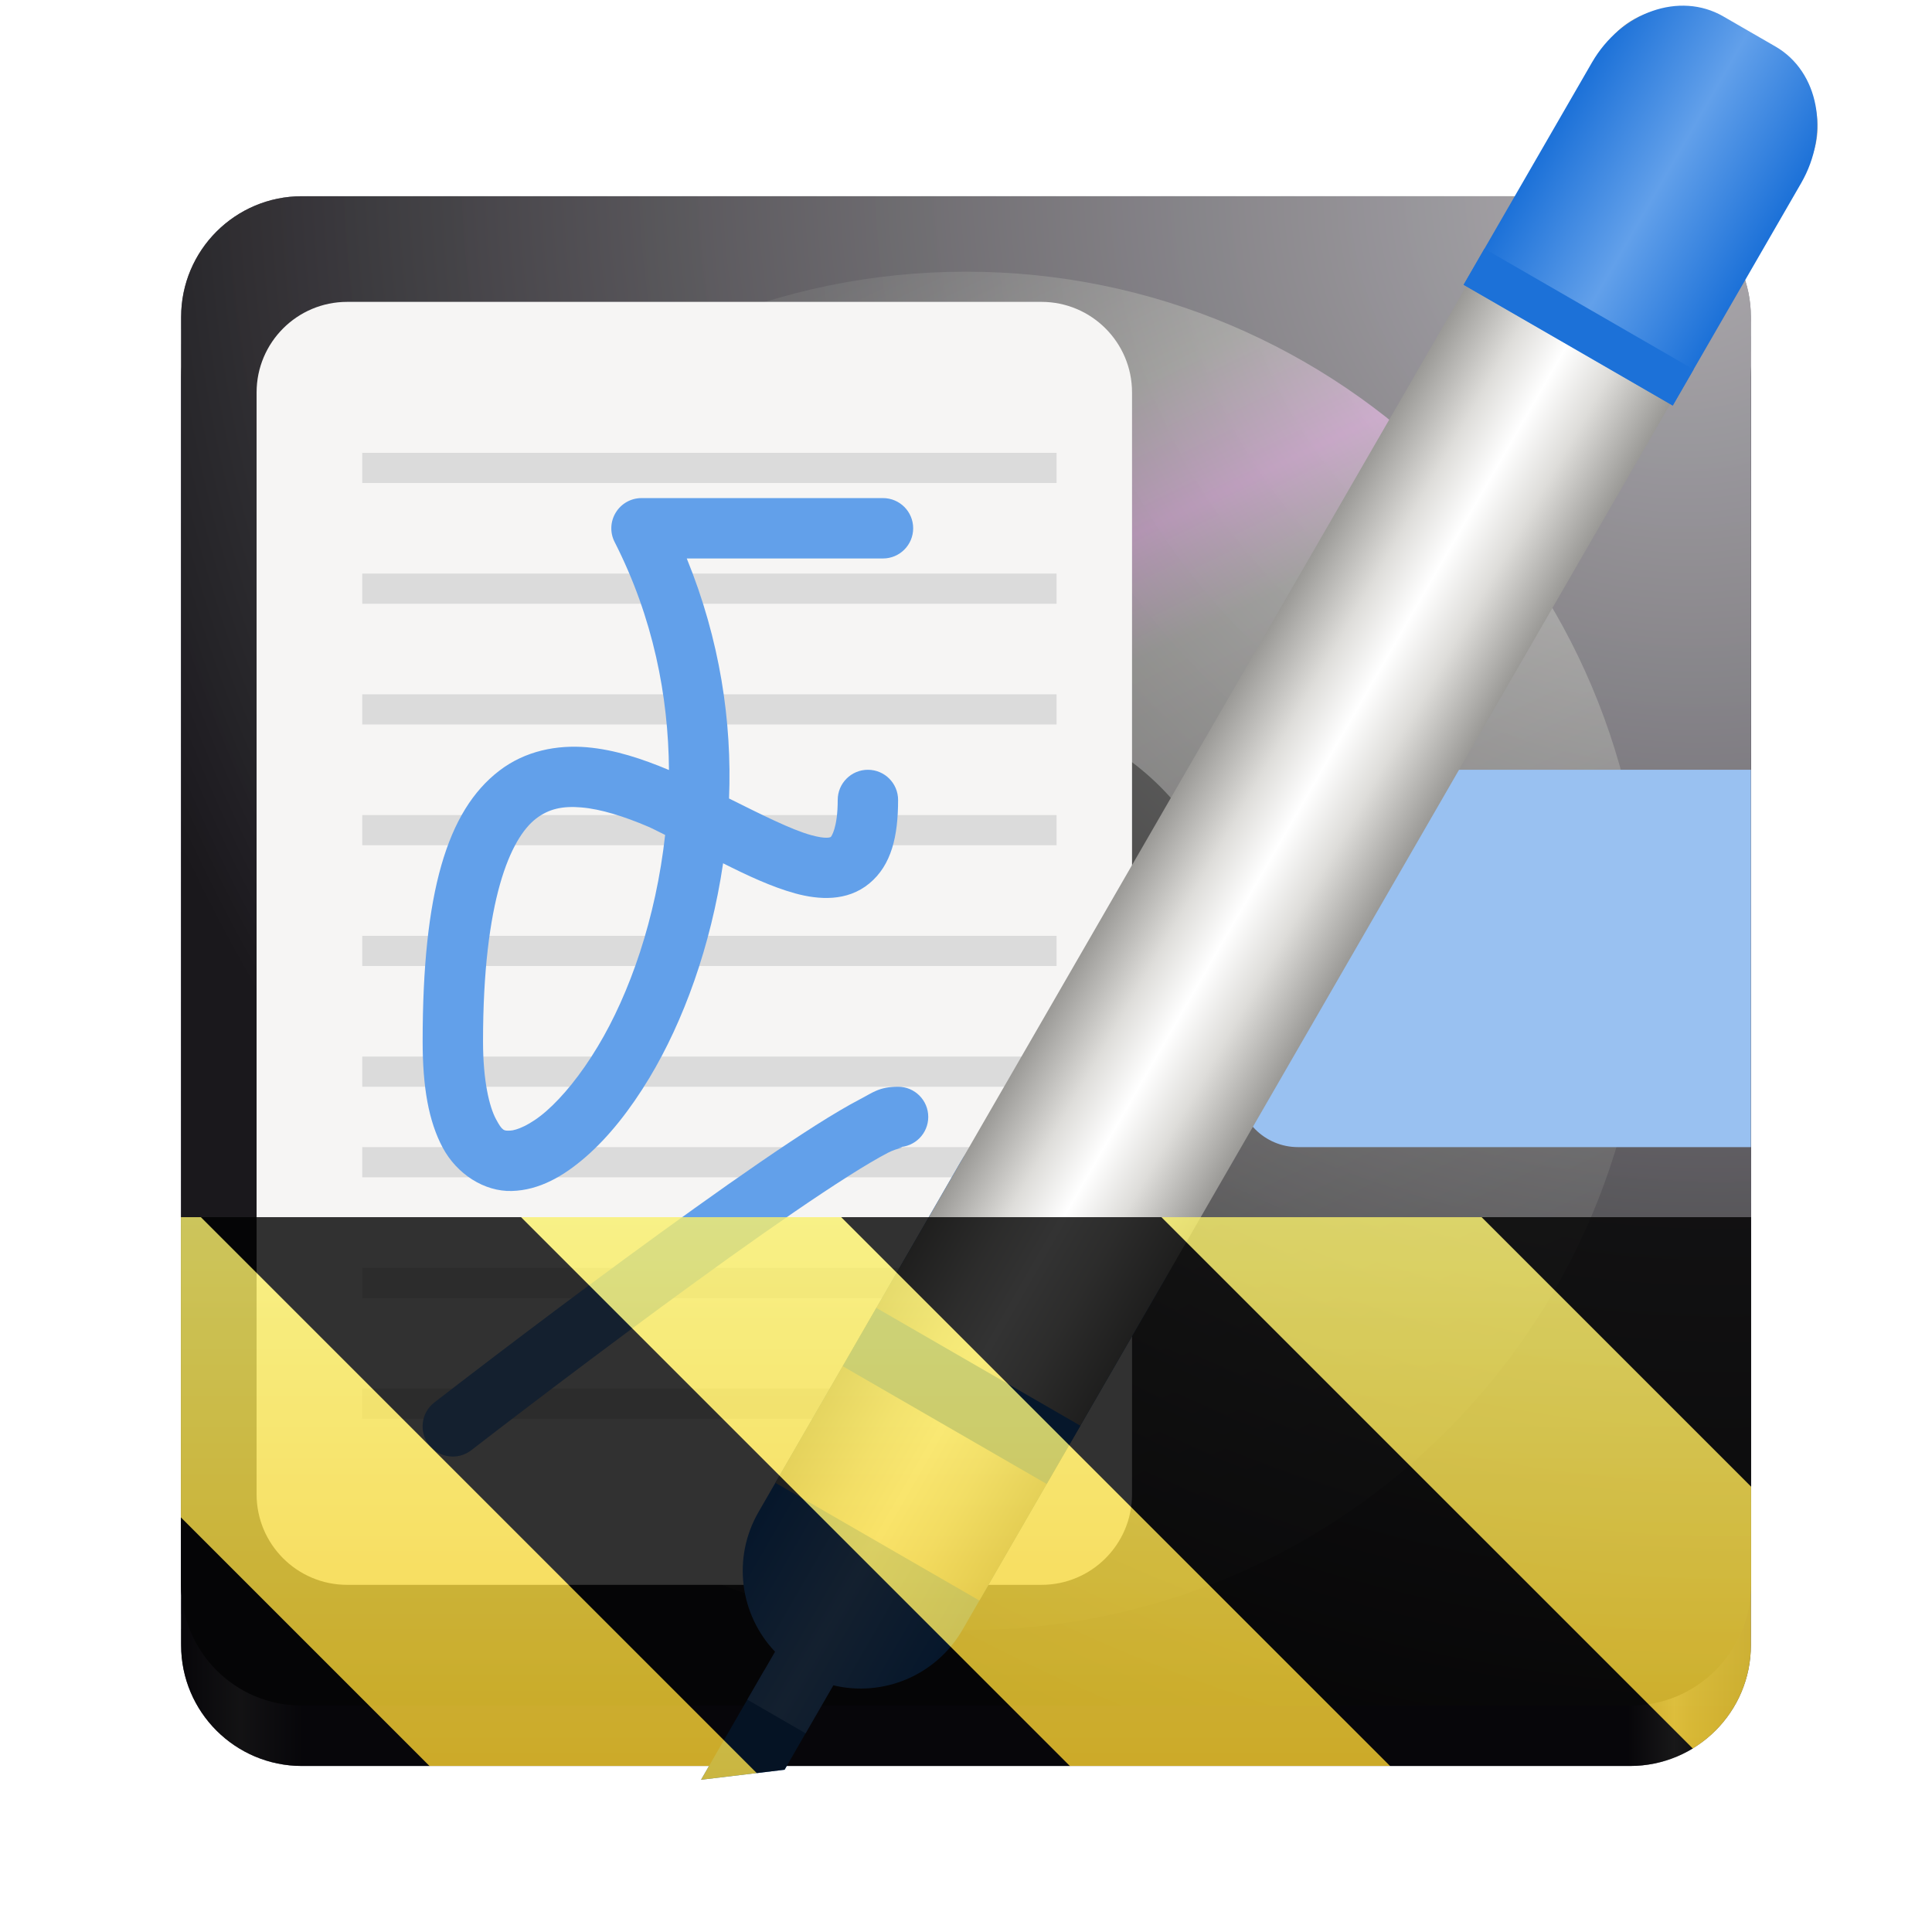
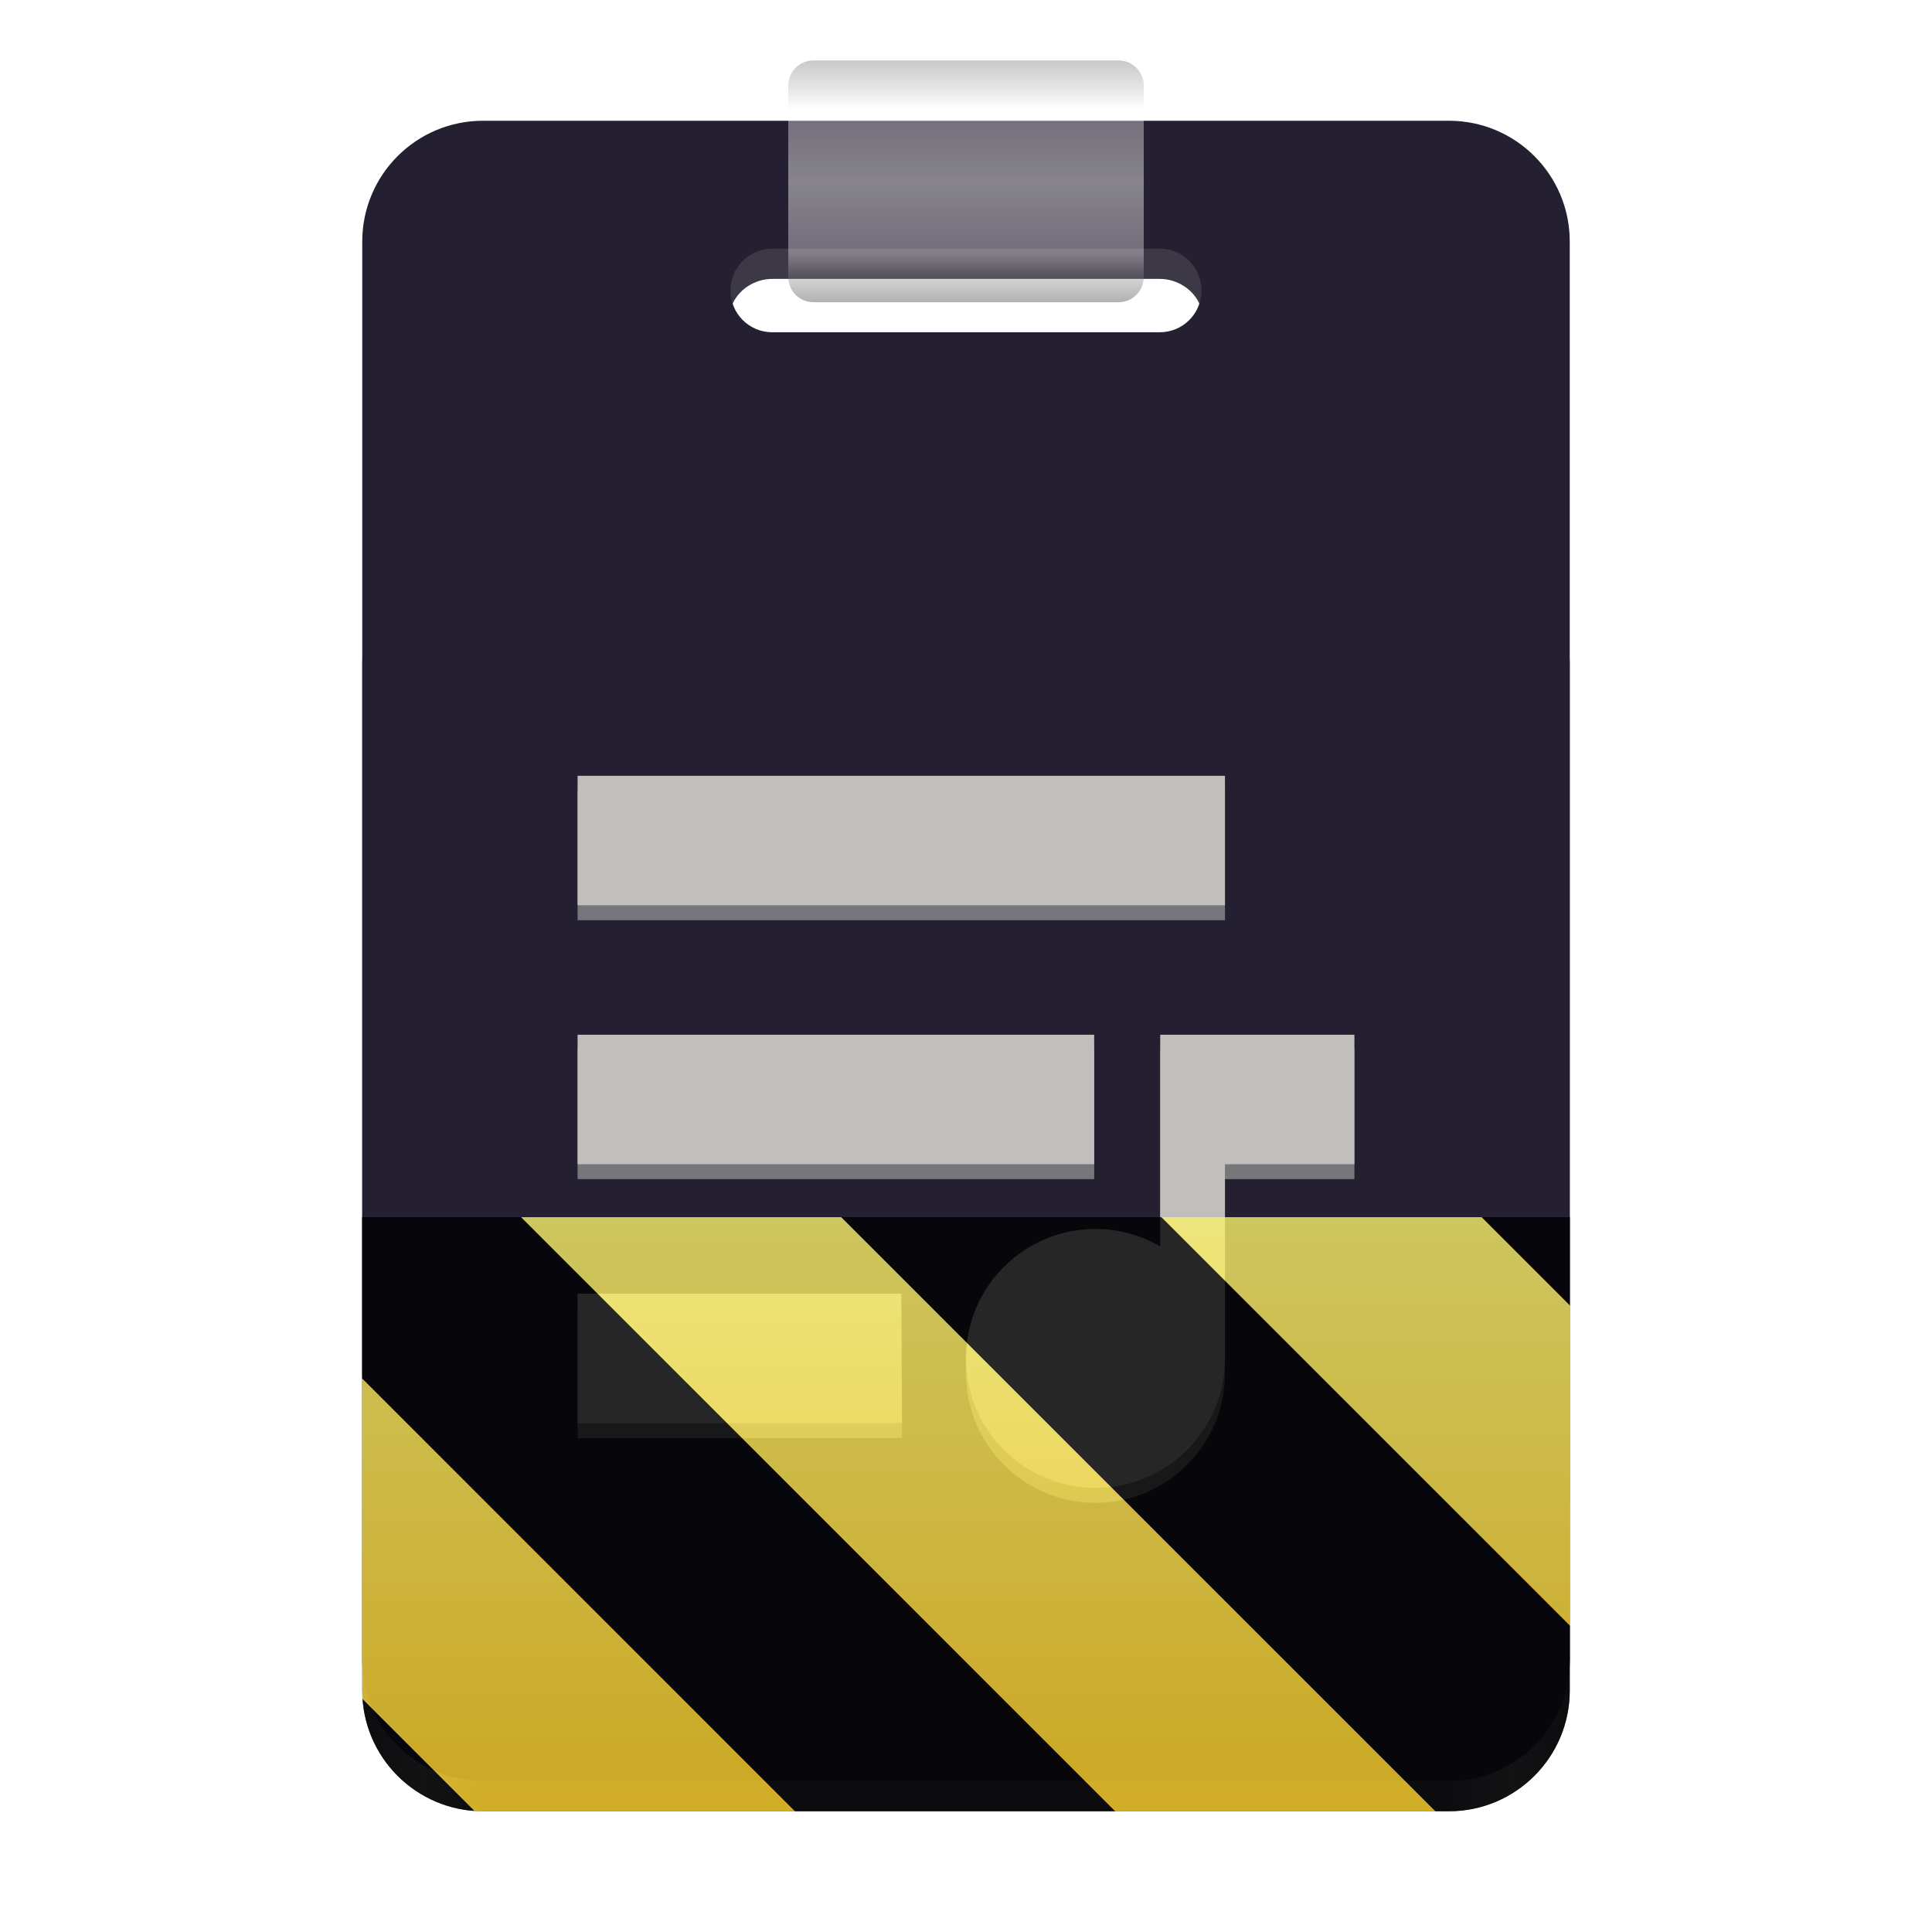
- <svg xmlns="http://www.w3.org/2000/svg" xmlns:xlink="http://www.w3.org/1999/xlink" height="128px" viewBox="0 0 128 128" width="128px">
-   <defs>
-     <filter id="a" height="100%" width="100%" x="0%" y="0%">
-       <feColorMatrix in="SourceGraphic" type="matrix" values="0 0 0 0 1 0 0 0 0 1 0 0 0 0 1 0 0 0 1 0" />
-     </filter>
-     <mask id="b">
-       <g filter="url(#a)">
-         <rect fill-opacity="0.1" height="128" width="128" />
+ <svg xmlns="http://www.w3.org/2000/svg" height="128px" viewBox="0 0 128 128" width="128px">
+   <linearGradient id="a" gradientTransform="matrix(0.192351 0 0 0.25 22.00525 57.00005)" gradientUnits="userSpaceOnUse" x1="10.276" x2="426.276" y1="260" y2="260">
+     <stop offset="0" stop-color="#3d3846" />
+     <stop offset="0.05" stop-color="#5e5c64" />
+     <stop offset="0.1" stop-color="#3d3846" />
+     <stop offset="0.9" stop-color="#3d3846" />
+     <stop offset="0.95" stop-color="#5e5c64" />
+     <stop offset="1" stop-color="#3d3846" />
+   </linearGradient>
+   <linearGradient id="b" gradientUnits="userSpaceOnUse" x1="64" x2="64" y1="4.003" y2="20.022">
+     <stop offset="0" stop-color="#4d4d4d" stop-opacity="0.302" />
+     <stop offset="0.2" stop-color="#ffffff" stop-opacity="0.349" />
+     <stop offset="0.5" stop-color="#ffffff" stop-opacity="0.451" />
+     <stop offset="0.8" stop-color="#ffffff" stop-opacity="0.353" />
+     <stop offset="1" stop-opacity="0.302" />
+   </linearGradient>
+   <clipPath id="c">
+     <rect height="128" width="128" />
+   </clipPath>
+   <clipPath id="d">
+     <rect height="128" width="128" />
+   </clipPath>
+   <filter id="e" height="100%" width="100%" x="0%" y="0%">
+     <feColorMatrix in="SourceGraphic" type="matrix" values="0 0 0 0 1 0 0 0 0 1 0 0 0 0 1 0 0 0 1 0" />
+   </filter>
+   <mask id="f">
+     <g clip-path="url(#d)" filter="url(#e)">
+       <g clip-path="url(#c)">
+         <path d="m 50.164 15.477 c -1.531 0 -2.766 1.234 -2.766 2.766 c 0 0.355 0.969 1.691 1.09 2 c 0.398 -1.031 1.496 -1.766 2.676 -1.766 h 25.672 c 1.18 0 2.277 0.734 2.68 1.766 c 0.121 -0.309 1.086 -1.645 1.086 -2 c 0 -1.531 -1.234 -2.766 -2.766 -2.766 z m 0 0" fill="#3d3846" />
+         <path d="m 32 36 h 64 c 4.418 0 8 3.582 8 8 v 68 c 0 4.418 -3.582 8 -8 8 h -64 c -4.418 0 -8 -3.582 -8 -8 v -68 c 0 -4.418 3.582 -8 8 -8 z m 0 0" fill="url(#a)" />
+         <path d="m 32 8 c -4.418 0 -8 3.582 -8 8 v 94 c 0 4.418 3.582 8 8 8 h 64 c 4.418 0 8 -3.582 8 -8 v -94 c 0 -4.418 -3.582 -8 -8 -8 z m 19.164 8.477 h 25.672 c 1.531 0 2.766 1.234 2.766 2.766 c 0 1.535 -1.234 2.77 -2.766 2.77 h -25.672 c -1.531 0 -2.766 -1.234 -2.766 -2.77 c 0 -1.531 1.234 -2.766 2.766 -2.766 z m 0 0" fill="#241f31" />
+         <path d="m 38.266 52.387 v 8.578 h 42.891 v -8.578 z m 0 17.156 v 8.578 h 34.227 v -8.578 z m 0 17.156 v 8.578 h 21.496 l -0.051 -8.578 z m 0 0" fill="#77767b" />
+         <path d="m 76.867 69.543 v 14.023 c -1.309 -0.754 -2.781 -1.156 -4.289 -1.156 c -4.742 0 -8.578 3.836 -8.578 8.578 c 0 4.742 3.836 8.578 8.578 8.578 s 8.578 -3.836 8.578 -8.578 v -12.867 h 8.578 v -8.578 z m 0 0" fill="#77767b" />
+         <path d="m 38.266 51.398 v 8.578 h 42.891 v -8.578 z m 0 17.156 v 8.578 h 34.227 v -8.578 z m 0 17.156 v 8.578 h 21.496 l -0.051 -8.578 z m 0 0" fill="#c0bfbc" />
+         <path d="m 76.867 68.555 v 14.023 c -1.309 -0.754 -2.781 -1.156 -4.289 -1.156 c -4.742 0 -8.578 3.836 -8.578 8.578 c 0 4.738 3.836 8.578 8.578 8.578 s 8.578 -3.84 8.578 -8.578 v -12.867 h 8.578 v -8.578 z m 0 0" fill="#c0bfbc" />
+         <path d="m 53.895 4.004 h 20.211 c 0.922 0 1.672 0.746 1.672 1.672 v 12.676 c 0 0.922 -0.75 1.672 -1.672 1.672 h -20.211 c -0.922 0 -1.672 -0.75 -1.672 -1.672 v -12.676 c 0 -0.926 0.75 -1.672 1.672 -1.672 z m 0 0" fill="url(#b)" />
      </g>
-     </mask>
-     <linearGradient id="c" gradientUnits="userSpaceOnUse" x1="12" x2="116" y1="117" y2="117">
-       <stop offset="0" stop-color="#241f31" />
-       <stop offset="0.038" stop-color="#5e5c64" />
-       <stop offset="0.077" stop-color="#241f31" />
-       <stop offset="0.922" stop-color="#241f31" />
-       <stop offset="0.951" stop-color="#77767b" />
-       <stop offset="0.961" stop-color="#5e5c64" />
-       <stop offset="1" stop-color="#241f31" />
-     </linearGradient>
-     <linearGradient id="d" gradientUnits="userSpaceOnUse" x1="27.5" x2="64" y1="32.5" y2="108">
-       <stop offset="0" stop-color="#5e5c64" />
-       <stop offset="0.171" stop-color="#949390" />
-       <stop offset="0.279" stop-color="#dc8add" />
-       <stop offset="0.368" stop-color="#949390" />
-       <stop offset="1" stop-color="#5e5c64" />
-     </linearGradient>
-     <radialGradient id="e" cx="0" cy="0" gradientTransform="matrix(-83.99957 69.00048 -71.76035 -87.35937 111.5 13)" gradientUnits="userSpaceOnUse" r="1">
-       <stop offset="0" stop-color="#f6f5f4" stop-opacity="0.6" />
-       <stop offset="1" stop-color="#0b0b0b" stop-opacity="0.71" />
-     </radialGradient>
-     <linearGradient id="f" gradientUnits="userSpaceOnUse">
-       <stop offset="0" stop-color="#1c71d8" />
-       <stop offset="0.498" stop-color="#62a0ea" />
-       <stop offset="1" stop-color="#1c71d8" />
-     </linearGradient>
-     <linearGradient id="g" gradientTransform="matrix(0.965271 0.557299 -0.557299 0.965271 113.297 -209.6473)" x1="90" x2="104" xlink:href="#f" y1="257" y2="257" />
-     <linearGradient id="h" gradientTransform="matrix(0.965271 0.557299 -0.557299 0.965271 113.8543 -210.6126)" gradientUnits="userSpaceOnUse" x1="90" x2="104" y1="220.5" y2="220.5">
-       <stop offset="0" stop-color="#9a9996" />
-       <stop offset="0.286" stop-color="#deddda" />
-       <stop offset="0.496" stop-color="#ffffff" />
-       <stop offset="0.714" stop-color="#deddda" />
-       <stop offset="1" stop-color="#9a9996" />
-     </linearGradient>
-     <linearGradient id="i" gradientTransform="matrix(0.866025 0.5 -0.5 0.866025 65.25995 -214.2127)" x1="144" x2="160" xlink:href="#f" y1="174" y2="174" />
-     <mask id="j">
-       <g filter="url(#a)">
-         <rect fill-opacity="0.1" height="128" width="128" />
-       </g>
-     </mask>
-     <clipPath id="k">
-       <rect height="152" width="192" />
-     </clipPath>
-     <g id="l" clip-path="url(#k)">
-       <path d="m 115.582 28.496 h -87.164 c -4.375 0 -7.922 3.547 -7.922 7.922 v 87.164 c 0 4.375 3.547 7.922 7.922 7.922 h 87.164 c 4.375 0 7.922 -3.547 7.922 -7.922 v -87.164 c 0 -4.375 -3.547 -7.922 -7.922 -7.922 z m 0 0" stroke="#000000" stroke-dasharray="0.99 0.99" stroke-width="0.99" transform="matrix(1 0 0 1 0 1)" />
    </g>
-     <clipPath id="m">
-       <rect height="128" width="128" />
-     </clipPath>
-     <clipPath id="n">
-       <rect height="128" width="128" />
-     </clipPath>
-     <mask id="o">
-       <g clip-path="url(#n)" filter="url(#a)">
-         <g clip-path="url(#m)">
-           <use mask="url(#j)" transform="matrix(1 0 0 1 -8 -16)" xlink:href="#l" />
-           <path d="m 108 17 h -88 c -4.418 0 -8 3.582 -8 8 v 84 c 0 4.418 3.582 8 8 8 h 88 c 4.418 0 8 -3.582 8 -8 v -84 c 0 -4.418 -3.582 -8 -8 -8 z m 0 0" fill="url(#c)" />
-           <path d="m 108 13 h -88 c -4.418 0 -8 3.582 -8 8 v 84 c 0 4.418 3.582 8 8 8 h 88 c 4.418 0 8 -3.582 8 -8 v -84 c 0 -4.418 -3.582 -8 -8 -8 z m 0 0" fill="#3d3846" />
-           <path d="m 19 63 c 0 -24.852 20.148 -45 45 -45 s 45 20.148 45 45 s -20.148 45 -45 45 s -45 -20.148 -45 -45 z m 0 0" fill="url(#d)" />
-           <path d="m 64.5 47 c 9.664 0 17.5 7.836 17.5 17.5 s -7.836 17.5 -17.5 17.5 s -17.5 -7.836 -17.5 -17.5 s 7.836 -17.5 17.5 -17.5 z m 0 0" />
-           <path d="m 108 13 h -88 c -4.418 0 -8 3.582 -8 8 v 84 c 0 4.418 3.582 8 8 8 h 88 c 4.418 0 8 -3.582 8 -8 v -84 c 0 -4.418 -3.582 -8 -8 -8 z m 0 0" fill="url(#e)" />
-           <path d="m 23 20 h 46 c 3.312 0 6 2.688 6 6 v 73 c 0 3.312 -2.688 6 -6 6 h -46 c -3.312 0 -6 -2.688 -6 -6 v -73 c 0 -3.312 2.688 -6 6 -6 z m 0 0" fill="#f6f5f4" />
-           <path d="m 24 203 h 46" fill="none" stroke="#dbdbdb" stroke-width="2" transform="matrix(1 0 0 1 0 -172)" />
-           <path d="m 24 211 h 46" fill="none" stroke="#dbdbdb" stroke-width="2" transform="matrix(1 0 0 1 0 -172)" />
-           <path d="m 24 219 h 46" fill="none" stroke="#dbdbdb" stroke-width="2" transform="matrix(1 0 0 1 0 -172)" />
-           <path d="m 24 227 h 46" fill="none" stroke="#dbdbdb" stroke-width="2" transform="matrix(1 0 0 1 0 -172)" />
-           <path d="m 24 235 h 46" fill="none" stroke="#dbdbdb" stroke-width="2" transform="matrix(1 0 0 1 0 -172)" />
-           <path d="m 24 243 h 46" fill="none" stroke="#dbdbdb" stroke-width="2" transform="matrix(1 0 0 1 0 -172)" />
-           <path d="m 24 249 h 46" fill="none" stroke="#dbdbdb" stroke-width="2" transform="matrix(1 0 0 1 0 -172)" />
-           <path d="m 24 257 h 46" fill="none" stroke="#dbdbdb" stroke-width="2" transform="matrix(1 0 0 1 0 -172)" />
-           <path d="m 24 265 h 46" fill="none" stroke="#dbdbdb" stroke-width="2" transform="matrix(1 0 0 1 0 -172)" />
-           <path d="m 24 265 h 46" fill="none" stroke="#dbdbdb" stroke-width="2" transform="matrix(1 0 0 1 0 -172)" />
-           <path d="m 82 55 c 0 -2.211 1.789 -4 4 -4 h 30 v 25 h -30 c -2.211 0 -4 -1.789 -4 -4 z m 0 0" fill="#99c1f1" />
-           <path d="m 42.5 33 c -0.695 0 -1.34 0.363 -1.703 0.957 c -0.363 0.59 -0.395 1.332 -0.078 1.949 c 2.566 5.039 3.562 10.219 3.602 15.109 c -1.754 -0.734 -3.57 -1.348 -5.449 -1.508 c -1.957 -0.164 -4.059 0.223 -5.793 1.555 c -3.465 2.656 -5.078 8.074 -5.078 17.938 c 0 3.004 0.391 5.277 1.328 7.031 c 0.934 1.75 2.754 2.926 4.578 2.875 c 1.828 -0.051 3.43 -0.977 4.926 -2.281 c 1.496 -1.309 2.906 -3.078 4.195 -5.219 c 2.246 -3.738 4.062 -8.691 4.879 -14.211 c 1.613 0.812 3.215 1.562 4.766 1.992 c 1.566 0.43 3.449 0.562 4.922 -0.656 s 1.906 -3.137 1.906 -5.531 c 0 -1.105 -0.895 -2 -2 -2 s -2 0.895 -2 2 c 0 1.855 -0.426 2.422 -0.457 2.449 c -0.031 0.023 -0.297 0.16 -1.309 -0.121 c -1.293 -0.355 -3.277 -1.352 -5.434 -2.426 c 0.203 -5.094 -0.602 -10.504 -2.801 -15.902 h 13 c 1.105 0 2 -0.895 2 -2 s -0.895 -2 -2 -2 z m -3.969 20.496 c 1.27 0.105 2.816 0.59 4.434 1.281 c 0.363 0.156 0.734 0.367 1.102 0.539 c -0.613 5.527 -2.336 10.488 -4.469 14.027 c -1.117 1.859 -2.324 3.324 -3.398 4.266 c -1.078 0.945 -2.004 1.285 -2.402 1.297 c -0.402 0.012 -0.508 0.047 -0.941 -0.766 c -0.434 -0.809 -0.855 -2.52 -0.855 -5.141 c 0 -9.387 1.824 -13.469 3.516 -14.766 c 0.844 -0.645 1.75 -0.848 3.016 -0.738 z m 0 0" fill="#62a0ea" />
-           <path d="m 59.5 72 c -1.25 0 -1.68 0.391 -2.516 0.824 c -0.836 0.434 -1.812 1.016 -2.938 1.727 c -2.242 1.426 -5.047 3.363 -8.047 5.512 c -6.008 4.293 -12.789 9.426 -17.223 12.855 c -0.875 0.676 -1.035 1.934 -0.359 2.809 c 0.676 0.871 1.934 1.031 2.805 0.355 c 4.402 -3.402 11.168 -8.52 17.105 -12.77 c 2.965 -2.121 5.73 -4.027 7.863 -5.379 c 1.066 -0.68 1.977 -1.215 2.637 -1.559 c 0.656 -0.34 1.32 -0.375 0.672 -0.375 c 1.105 0 2 -0.895 2 -2 s -0.895 -2 -2 -2 z m 0 0" fill="#62a0ea" />
-           <path d="m 50.625 110.676 l 5.254 -0.184 l -3.898 6.758 l -5.535 0.664 z m 0 0" fill="#1a5fb4" />
-           <path d="m 74.289 74.145 c -3.742 -2.16 -8.496 -0.887 -10.656 2.855 l -13.375 23.168 c -1.773 3.07 -1.23 6.82 1.09 9.262 l -1.836 3.176 l 3.859 2.23 l 1.836 -3.18 c 3.273 0.789 6.793 -0.617 8.566 -3.688 l 13.375 -23.164 c 2.16 -3.746 0.887 -8.5 -2.859 -10.66 z m 0 0" fill="url(#g)" />
-           <path d="m 113.77 1.309 c -2.676 -1.543 -6.07 -0.633 -7.613 2.039 l -2.785 4.828 l -48.656 84.27 l -3.344 5.793 l 13.516 7.801 l 3.344 -5.793 l 48.652 -84.27 l 2.789 -4.828 c 1.543 -2.672 0.633 -6.066 -2.043 -7.609 z m 0 0" fill="url(#h)" />
-           <path d="m 58.059 86.652 l 13.516 7.805 l -2.23 3.859 l -13.512 -7.801 z m 0 0" fill="#1c71d8" />
-           <path d="m 114.164 1.082 c -2.879 -1.66 -6.758 -0.293 -8.695 3.062 l -1.5 2.598 l -7 12.125 l 5.195 3 l 3.465 2 l 5.195 3 l 7 -12.125 l 1.5 -2.598 c 1.938 -3.355 1.184 -7.398 -1.695 -9.062 z m 0 0" fill="url(#i)" />
-           <path d="m 98.348 16.477 l 13.855 8 l -1.379 2.391 l -13.855 -8 z m 0 0" fill="#1c71d8" />
-         </g>
-       </g>
-     </mask>
-     <mask id="p">
-       <g filter="url(#a)">
-         <rect fill-opacity="0.8" height="128" width="128" />
-       </g>
-     </mask>
-     <linearGradient id="q" gradientTransform="matrix(0 0.37 -0.98462 0 295.385 -30.36)" gradientUnits="userSpaceOnUse" x1="300" x2="428" y1="235" y2="235">
-       <stop offset="0" stop-color="#f9f06b" />
-       <stop offset="1" stop-color="#f5c211" />
-     </linearGradient>
-     <clipPath id="r">
-       <rect height="128" width="128" />
-     </clipPath>
-     <clipPath id="s">
-       <rect height="128" width="128" />
-     </clipPath>
-   </defs>
-   <use mask="url(#b)" transform="matrix(1 0 0 1 -8 -16)" xlink:href="#l" />
-   <path d="m 108 17 h -88 c -4.418 0 -8 3.582 -8 8 v 84 c 0 4.418 3.582 8 8 8 h 88 c 4.418 0 8 -3.582 8 -8 v -84 c 0 -4.418 -3.582 -8 -8 -8 z m 0 0" fill="url(#c)" />
-   <path d="m 108 13 h -88 c -4.418 0 -8 3.582 -8 8 v 84 c 0 4.418 3.582 8 8 8 h 88 c 4.418 0 8 -3.582 8 -8 v -84 c 0 -4.418 -3.582 -8 -8 -8 z m 0 0" fill="#3d3846" />
-   <path d="m 19 63 c 0 -24.852 20.148 -45 45 -45 s 45 20.148 45 45 s -20.148 45 -45 45 s -45 -20.148 -45 -45 z m 0 0" fill="url(#d)" />
-   <path d="m 64.5 47 c 9.664 0 17.5 7.836 17.5 17.5 s -7.836 17.5 -17.5 17.5 s -17.5 -7.836 -17.5 -17.5 s 7.836 -17.5 17.5 -17.5 z m 0 0" />
-   <path d="m 108 13 h -88 c -4.418 0 -8 3.582 -8 8 v 84 c 0 4.418 3.582 8 8 8 h 88 c 4.418 0 8 -3.582 8 -8 v -84 c 0 -4.418 -3.582 -8 -8 -8 z m 0 0" fill="url(#e)" />
-   <path d="m 23 20 h 46 c 3.312 0 6 2.688 6 6 v 73 c 0 3.312 -2.688 6 -6 6 h -46 c -3.312 0 -6 -2.688 -6 -6 v -73 c 0 -3.312 2.688 -6 6 -6 z m 0 0" fill="#f6f5f4" />
-   <g fill="none" stroke="#dbdbdb" stroke-width="2">
-     <path d="m 24 31 h 46" />
-     <path d="m 24 39 h 46" />
-     <path d="m 24 47 h 46" />
-     <path d="m 24 55 h 46" />
-     <path d="m 24 63 h 46" />
-     <path d="m 24 71 h 46" />
-     <path d="m 24 77 h 46" />
-     <path d="m 24 85 h 46" />
-     <path d="m 24 93 h 46" />
-     <path d="m 24 93 h 46" />
-   </g>
-   <path d="m 82 55 c 0 -2.211 1.789 -4 4 -4 h 30 v 25 h -30 c -2.211 0 -4 -1.789 -4 -4 z m 0 0" fill="#99c1f1" />
-   <path d="m 42.5 33 c -0.695 0 -1.34 0.363 -1.703 0.957 c -0.363 0.59 -0.395 1.332 -0.078 1.949 c 2.566 5.039 3.562 10.219 3.602 15.109 c -1.754 -0.734 -3.57 -1.348 -5.449 -1.508 c -1.957 -0.164 -4.059 0.223 -5.793 1.555 c -3.465 2.656 -5.078 8.074 -5.078 17.938 c 0 3.004 0.391 5.277 1.328 7.031 c 0.934 1.75 2.754 2.926 4.578 2.875 c 1.828 -0.051 3.43 -0.977 4.926 -2.281 c 1.496 -1.309 2.906 -3.078 4.195 -5.219 c 2.246 -3.738 4.062 -8.691 4.879 -14.211 c 1.613 0.812 3.215 1.562 4.766 1.992 c 1.566 0.43 3.449 0.562 4.922 -0.656 s 1.906 -3.137 1.906 -5.531 c 0 -1.105 -0.895 -2 -2 -2 s -2 0.895 -2 2 c 0 1.855 -0.426 2.422 -0.457 2.449 c -0.031 0.023 -0.297 0.16 -1.309 -0.121 c -1.293 -0.355 -3.277 -1.352 -5.434 -2.426 c 0.203 -5.094 -0.602 -10.504 -2.801 -15.902 h 13 c 1.105 0 2 -0.895 2 -2 s -0.895 -2 -2 -2 z m -3.969 20.496 c 1.27 0.105 2.816 0.59 4.434 1.281 c 0.363 0.156 0.734 0.367 1.102 0.539 c -0.613 5.527 -2.336 10.488 -4.469 14.027 c -1.117 1.859 -2.324 3.324 -3.398 4.266 c -1.078 0.945 -2.004 1.285 -2.402 1.297 c -0.402 0.012 -0.508 0.047 -0.941 -0.766 c -0.434 -0.809 -0.855 -2.52 -0.855 -5.141 c 0 -9.387 1.824 -13.469 3.516 -14.766 c 0.844 -0.645 1.75 -0.848 3.016 -0.738 z m 0 0" fill="#62a0ea" />
-   <path d="m 59.5 72 c -1.25 0 -1.68 0.391 -2.516 0.824 c -0.836 0.434 -1.812 1.016 -2.938 1.727 c -2.242 1.426 -5.047 3.363 -8.047 5.512 c -6.008 4.293 -12.789 9.426 -17.223 12.855 c -0.875 0.676 -1.035 1.934 -0.359 2.809 c 0.676 0.871 1.934 1.031 2.805 0.355 c 4.402 -3.402 11.168 -8.52 17.105 -12.77 c 2.965 -2.121 5.73 -4.027 7.863 -5.379 c 1.066 -0.68 1.977 -1.215 2.637 -1.559 c 0.656 -0.34 1.32 -0.375 0.672 -0.375 c 1.105 0 2 -0.895 2 -2 s -0.895 -2 -2 -2 z m 0 0" fill="#62a0ea" />
-   <path d="m 50.625 110.676 l 5.254 -0.184 l -3.898 6.758 l -5.535 0.664 z m 0 0" fill="#1a5fb4" />
-   <path d="m 74.289 74.145 c -3.742 -2.16 -8.496 -0.887 -10.656 2.855 l -13.375 23.168 c -1.773 3.07 -1.23 6.82 1.09 9.262 l -1.836 3.176 l 3.859 2.23 l 1.836 -3.18 c 3.273 0.789 6.793 -0.617 8.566 -3.688 l 13.375 -23.164 c 2.16 -3.746 0.887 -8.5 -2.859 -10.66 z m 0 0" fill="url(#g)" />
-   <path d="m 113.77 1.309 c -2.676 -1.543 -6.07 -0.633 -7.613 2.039 l -2.785 4.828 l -48.656 84.27 l -3.344 5.793 l 13.516 7.801 l 3.344 -5.793 l 48.652 -84.27 l 2.789 -4.828 c 1.543 -2.672 0.633 -6.066 -2.043 -7.609 z m 0 0" fill="url(#h)" />
-   <path d="m 58.059 86.652 l 13.516 7.805 l -2.23 3.859 l -13.512 -7.801 z m 0 0" fill="#1c71d8" />
-   <path d="m 114.164 1.082 c -2.879 -1.66 -6.758 -0.293 -8.695 3.062 l -1.5 2.598 l -7 12.125 l 5.195 3 l 3.465 2 l 5.195 3 l 7 -12.125 l 1.5 -2.598 c 1.938 -3.355 1.184 -7.398 -1.695 -9.062 z m 0 0" fill="url(#i)" />
-   <path d="m 98.348 16.477 l 13.855 8 l -1.379 2.391 l -13.855 -8 z m 0 0" fill="#1c71d8" />
-   <g clip-path="url(#s)" mask="url(#o)">
-     <g clip-path="url(#r)" mask="url(#p)">
-       <path d="m 128 80.641 v 47.359 h -128 v -47.359 z m 0 0" fill="url(#q)" />
+   </mask>
+   <mask id="g">
+     <g filter="url(#e)">
+       <rect fill-opacity="0.8" height="128" width="128" />
+     </g>
+   </mask>
+   <linearGradient id="h" gradientTransform="matrix(0 0.37 -0.98462 0 295.385 -30.36)" gradientUnits="userSpaceOnUse" x1="300" x2="428" y1="235" y2="235">
+     <stop offset="0" stop-color="#f9f06b" />
+     <stop offset="1" stop-color="#f5c211" />
+   </linearGradient>
+   <clipPath id="i">
+     <rect height="128" width="128" />
+   </clipPath>
+   <clipPath id="j">
+     <rect height="128" width="128" />
+   </clipPath>
+   <path d="m 50.164 15.477 c -1.531 0 -2.766 1.234 -2.766 2.766 c 0 0.355 0.969 1.691 1.09 2 c 0.398 -1.031 1.496 -1.766 2.676 -1.766 h 25.672 c 1.18 0 2.277 0.734 2.68 1.766 c 0.121 -0.309 1.086 -1.645 1.086 -2 c 0 -1.531 -1.234 -2.766 -2.766 -2.766 z m 0 0" fill="#3d3846" />
+   <path d="m 32 36 h 64 c 4.418 0 8 3.582 8 8 v 68 c 0 4.418 -3.582 8 -8 8 h -64 c -4.418 0 -8 -3.582 -8 -8 v -68 c 0 -4.418 3.582 -8 8 -8 z m 0 0" fill="url(#a)" />
+   <path d="m 32 8 c -4.418 0 -8 3.582 -8 8 v 94 c 0 4.418 3.582 8 8 8 h 64 c 4.418 0 8 -3.582 8 -8 v -94 c 0 -4.418 -3.582 -8 -8 -8 z m 19.164 8.477 h 25.672 c 1.531 0 2.766 1.234 2.766 2.766 c 0 1.535 -1.234 2.77 -2.766 2.77 h -25.672 c -1.531 0 -2.766 -1.234 -2.766 -2.77 c 0 -1.531 1.234 -2.766 2.766 -2.766 z m 0 0" fill="#241f31" />
+   <path d="m 38.266 52.387 v 8.578 h 42.891 v -8.578 z m 0 17.156 v 8.578 h 34.227 v -8.578 z m 0 17.156 v 8.578 h 21.496 l -0.051 -8.578 z m 0 0" fill="#77767b" />
+   <path d="m 76.867 69.543 v 14.023 c -1.309 -0.754 -2.781 -1.156 -4.289 -1.156 c -4.742 0 -8.578 3.836 -8.578 8.578 c 0 4.742 3.836 8.578 8.578 8.578 s 8.578 -3.836 8.578 -8.578 v -12.867 h 8.578 v -8.578 z m 0 0" fill="#77767b" />
+   <path d="m 38.266 51.398 v 8.578 h 42.891 v -8.578 z m 0 17.156 v 8.578 h 34.227 v -8.578 z m 0 17.156 v 8.578 h 21.496 l -0.051 -8.578 z m 0 0" fill="#c0bfbc" />
+   <path d="m 76.867 68.555 v 14.023 c -1.309 -0.754 -2.781 -1.156 -4.289 -1.156 c -4.742 0 -8.578 3.836 -8.578 8.578 c 0 4.738 3.836 8.578 8.578 8.578 s 8.578 -3.84 8.578 -8.578 v -12.867 h 8.578 v -8.578 z m 0 0" fill="#c0bfbc" />
+   <path d="m 53.895 4.004 h 20.211 c 0.922 0 1.672 0.746 1.672 1.672 v 12.676 c 0 0.922 -0.75 1.672 -1.672 1.672 h -20.211 c -0.922 0 -1.672 -0.75 -1.672 -1.672 v -12.676 c 0 -0.926 0.75 -1.672 1.672 -1.672 z m 0 0" fill="url(#b)" />
+   <g clip-path="url(#j)" mask="url(#f)">
+     <g clip-path="url(#i)" mask="url(#g)">
+       <path d="m 128 80.641 v 47.359 h -128 v -47.359 z m 0 0" fill="url(#h)" />
      <path d="m 13.309 80.641 l 47.355 47.359 h 21.215 l -47.359 -47.359 z m 42.422 0 l 47.363 47.359 h 21.215 l -47.363 -47.359 z m 42.43 0 l 29.84 29.84 v -21.211 l -8.629 -8.629 z m -98.16 7.906 v 21.215 l 18.238 18.238 h 21.215 z m 0 0" />
    </g>
  </g>
</svg>
